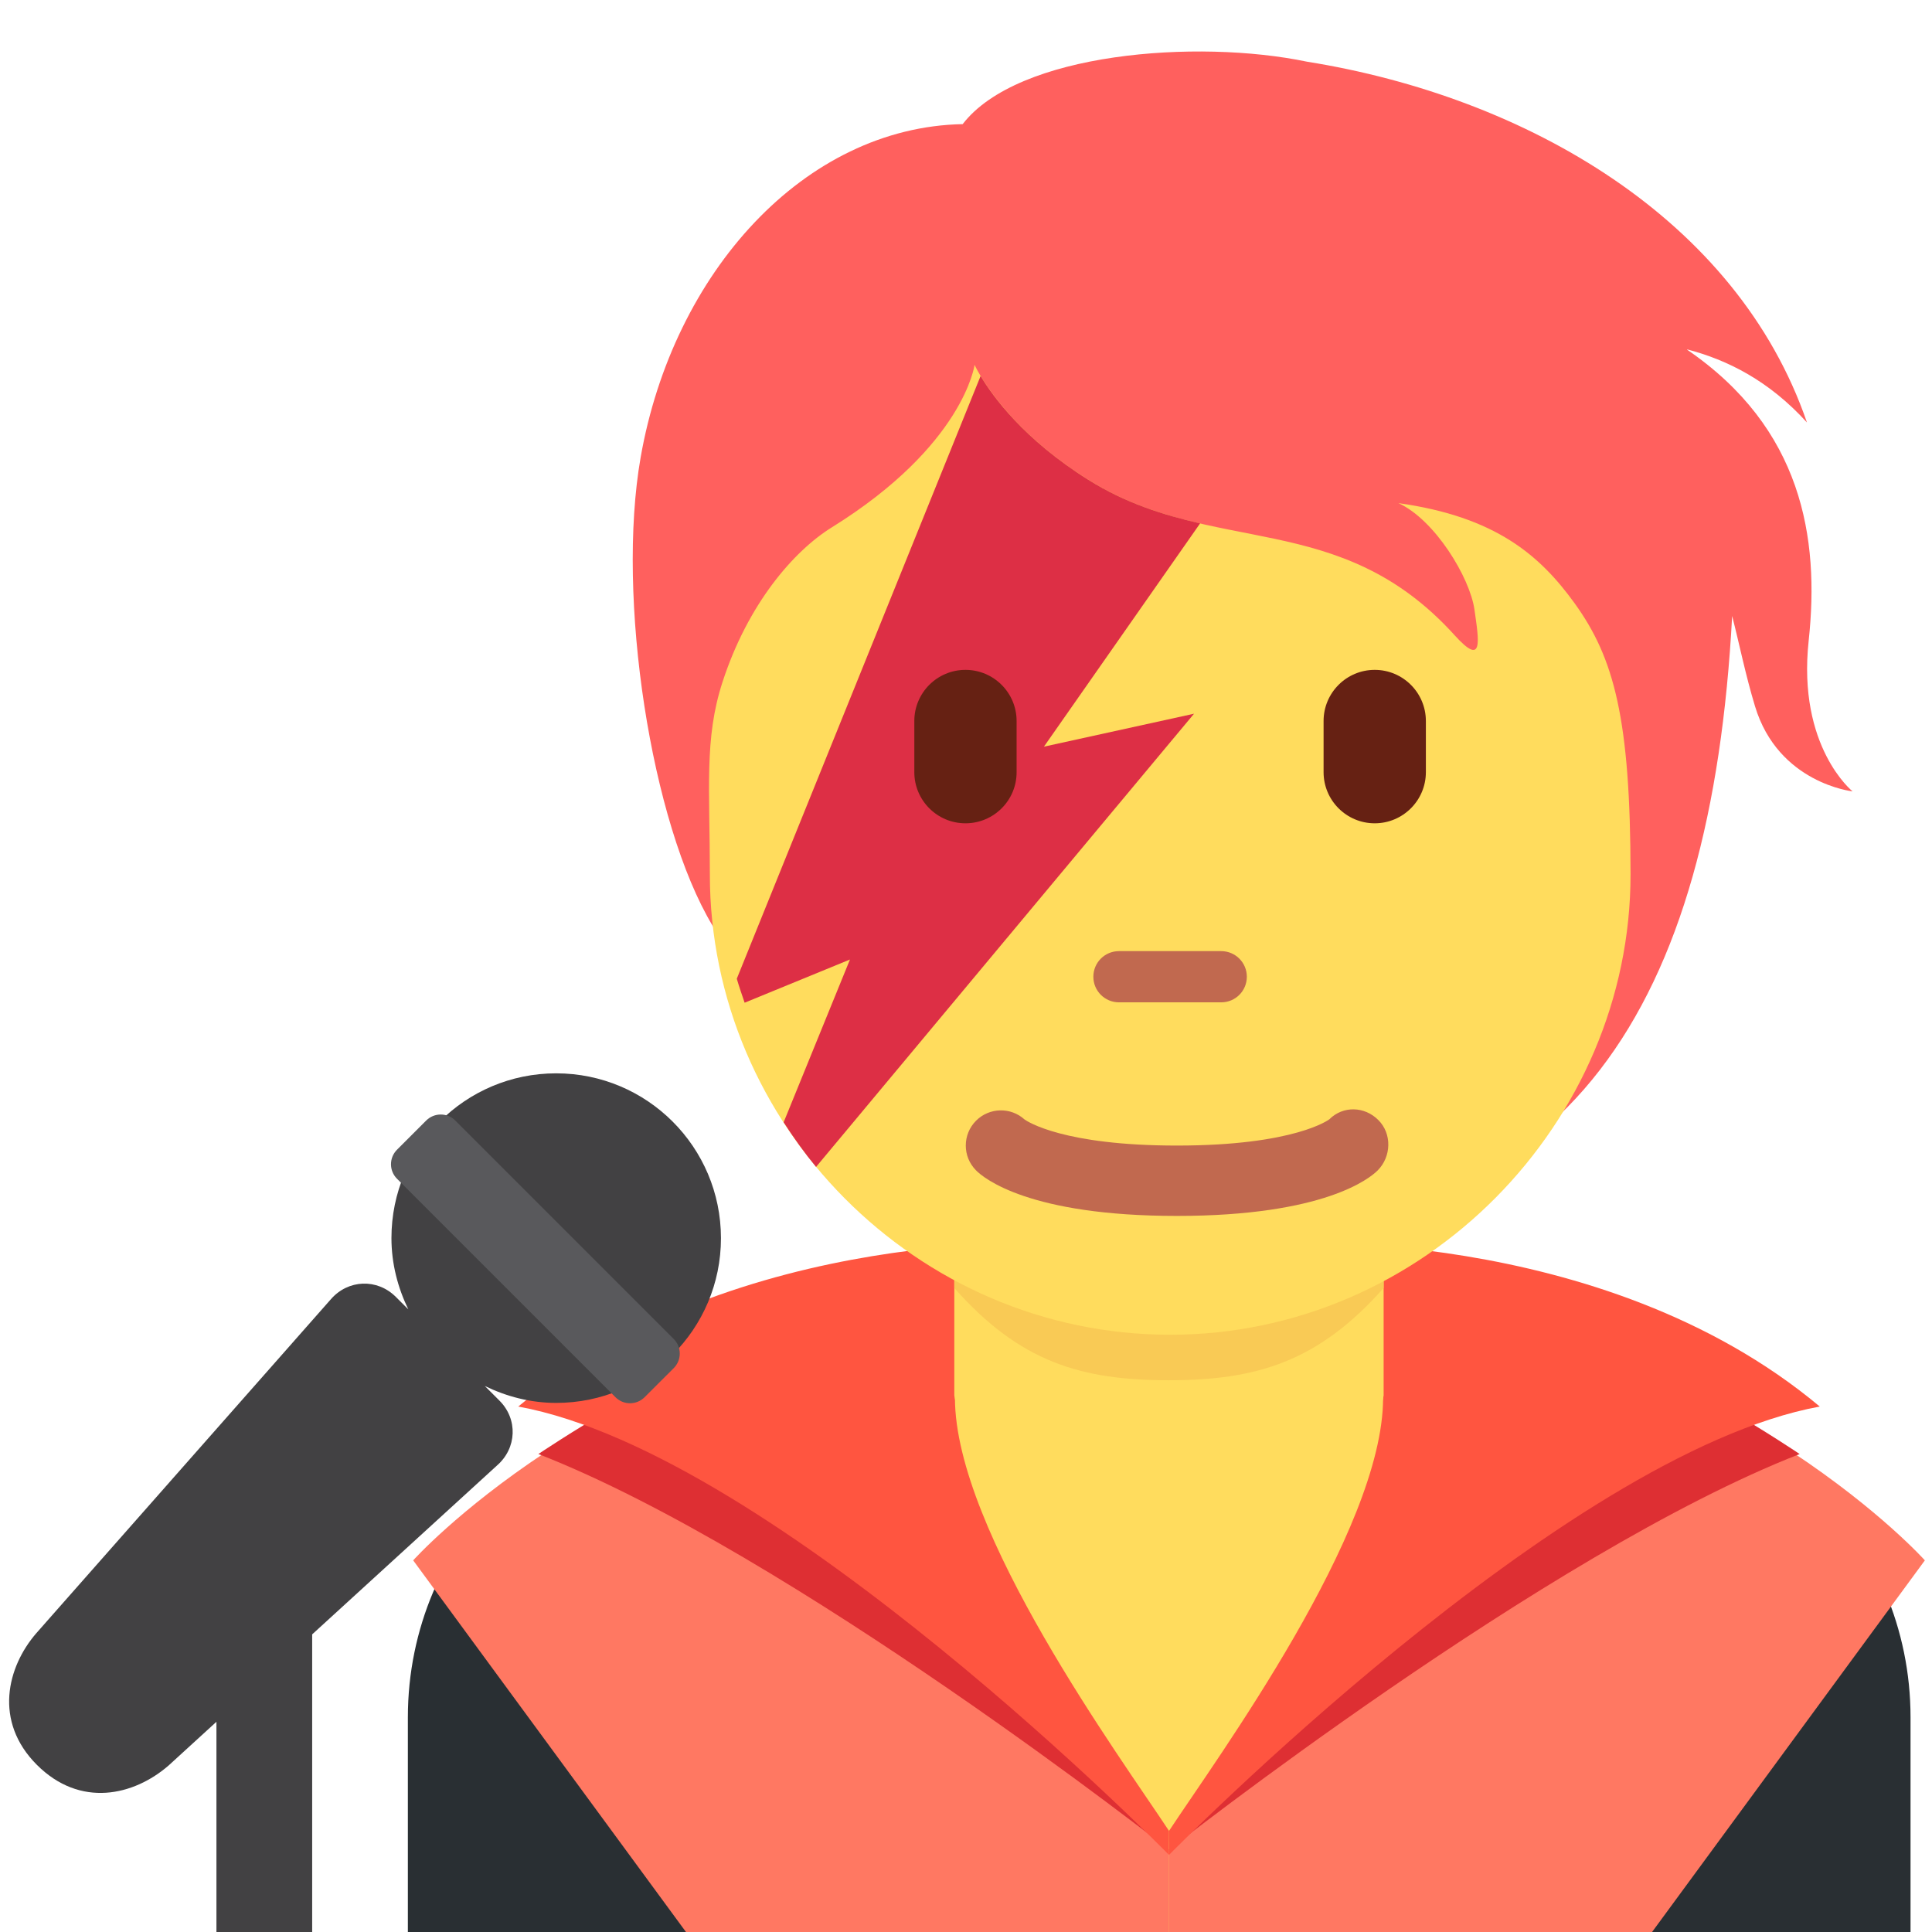
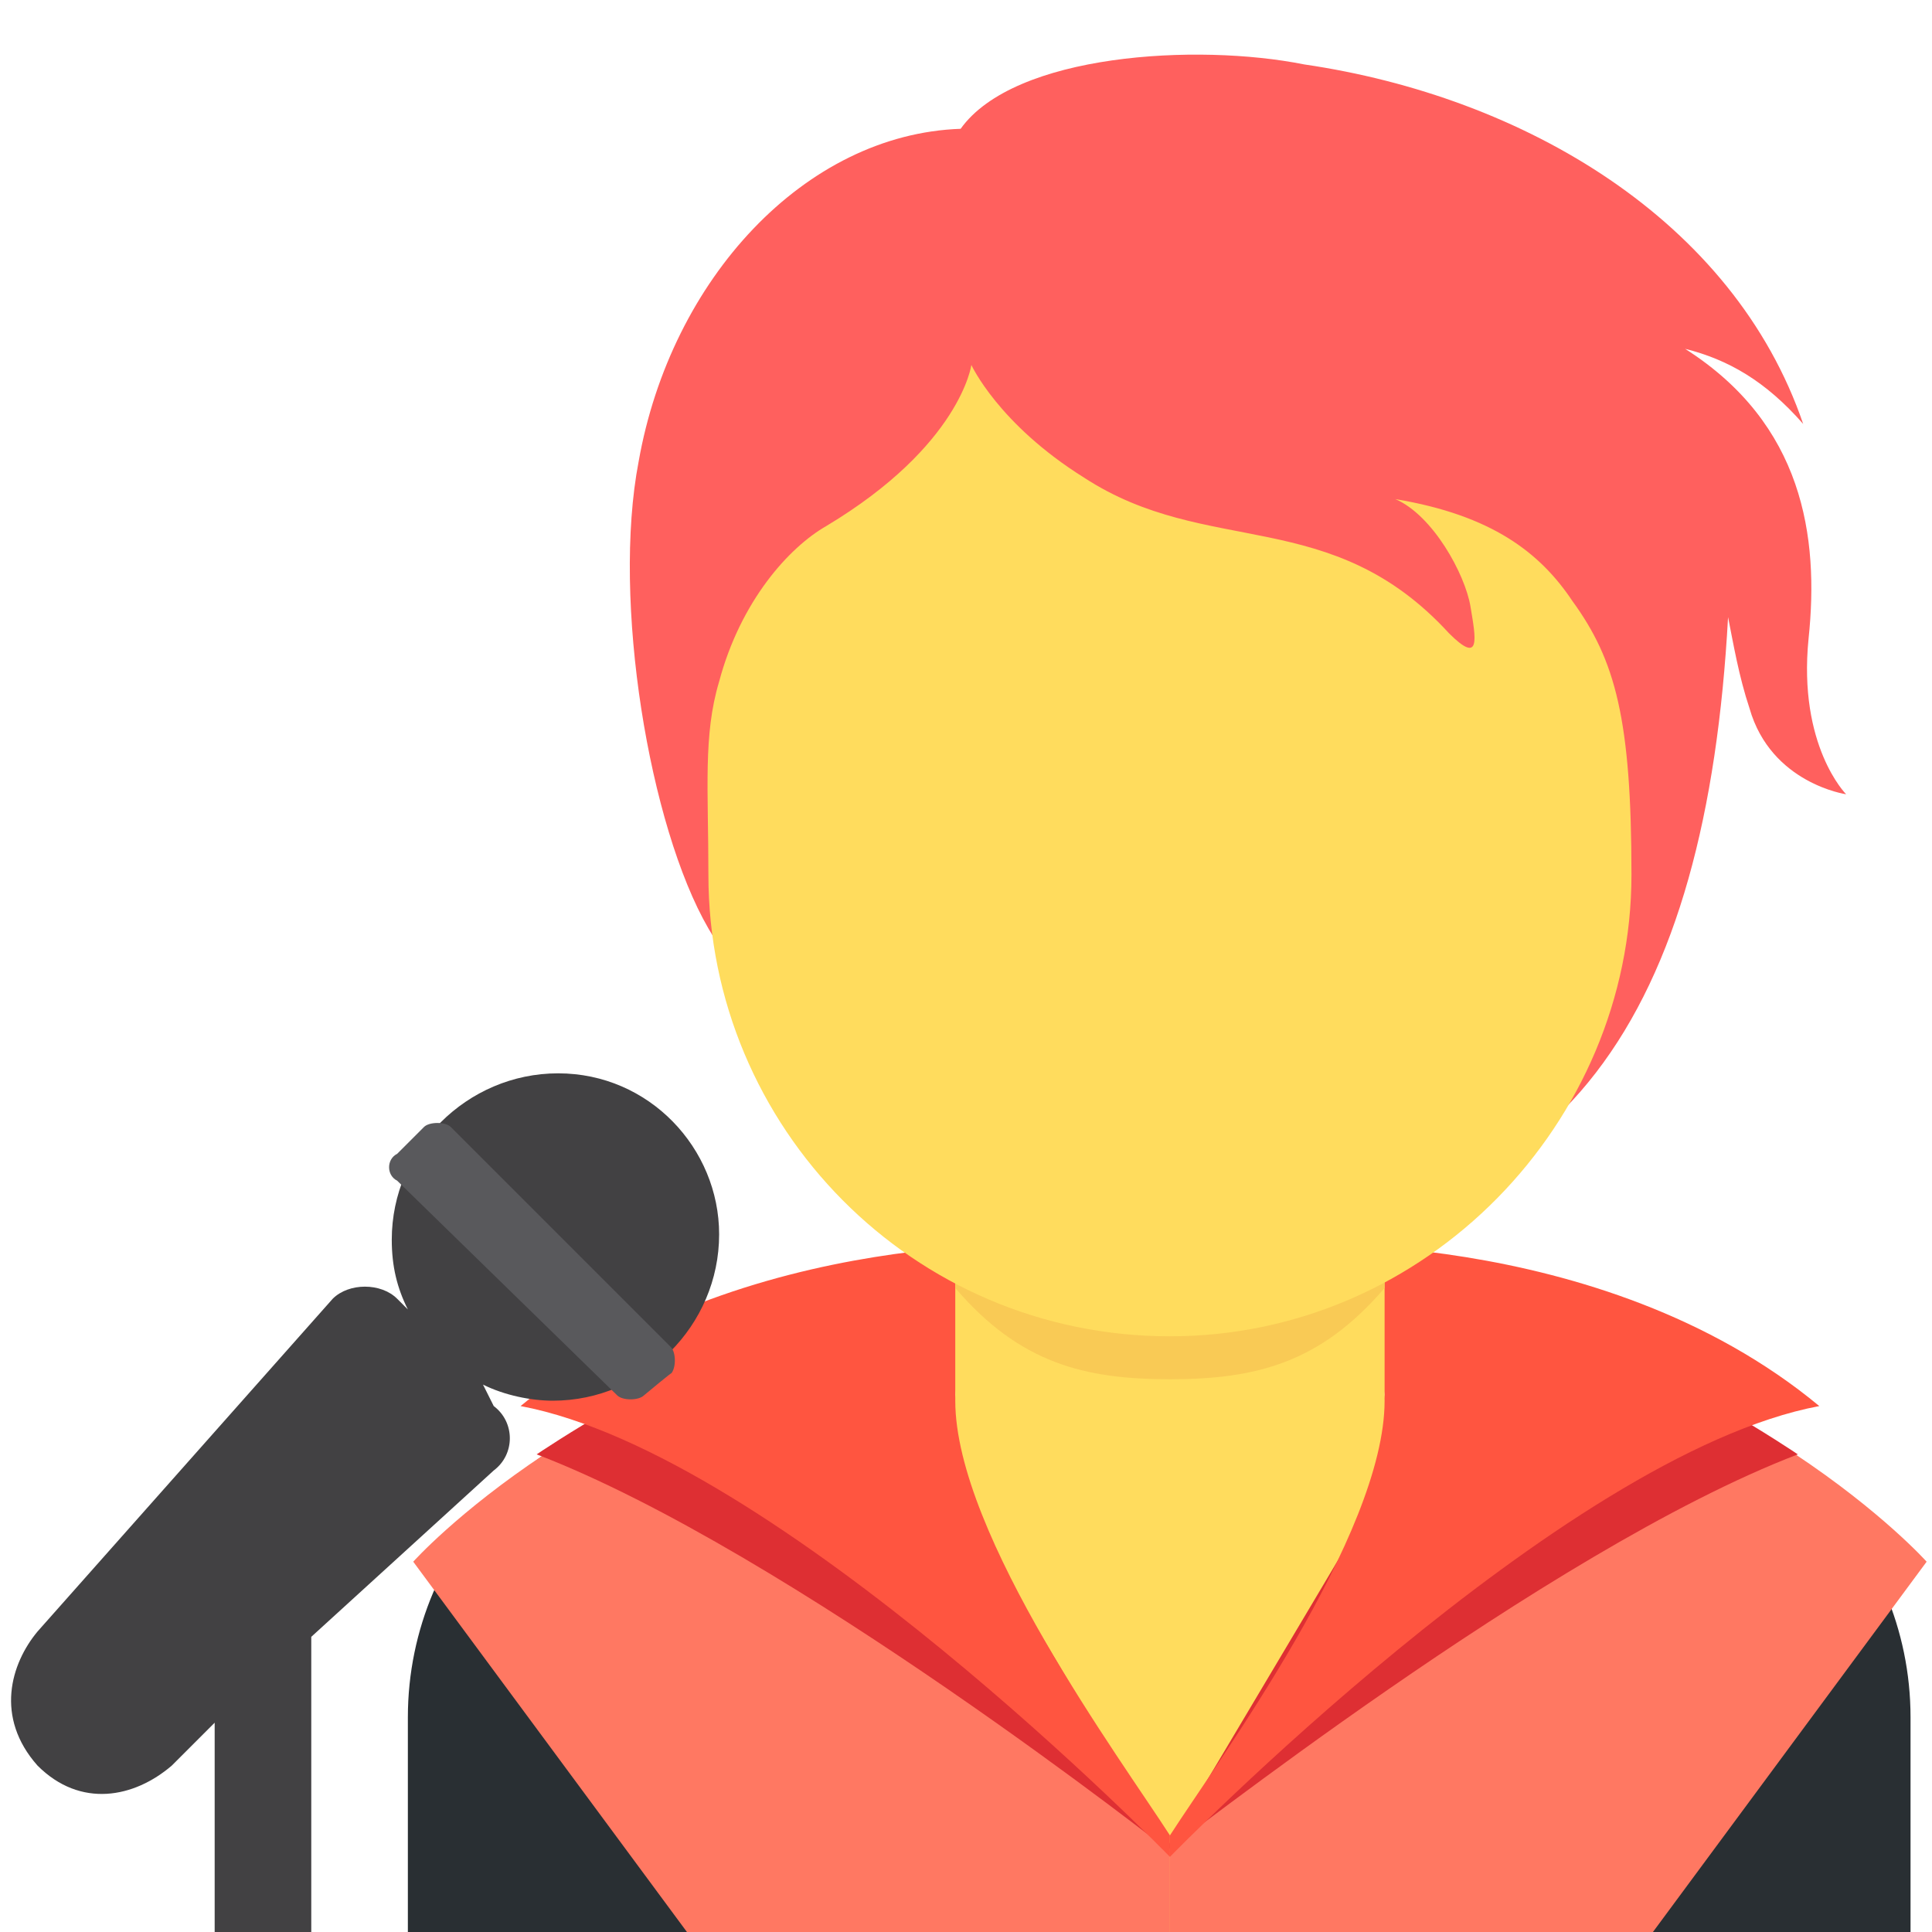
- <svg xmlns="http://www.w3.org/2000/svg" viewBox="0 0 36 36">
-   <path fill="#FFDC5D" d="M13.6 26h16v10h-16z" />
-   <path fill="#292F33" d="M29.6 26v10h6v-4c0-3.314-2.685-6-6-6zm-16 0c-3.313 0-6 2.686-6 6v4h6V26z" />
-   <path fill="#FF7862" d="M21.783 36h9.001l5.083-6.925s-3.333-3.729-9.771-4.95c0 1.304.988 3.337.988 3.337l-5.301 7.006V36z" />
-   <path fill="#FF7862" d="M21.783 36h-9.001l-5.083-6.925s3.333-3.729 9.771-4.95c0 1.304-.988 3.337-.988 3.337l5.301 7.006V36z" />
-   <path fill="#DE2F33" d="M33.534 27.094s-2.453-1.665-4.656-2.447c-3.058-1.086-2.375 1.939-2.375 1.939s-3.82 6.429-4.72 7.883c0-.001 7.034-5.535 11.751-7.375zm-23.502 0s2.453-1.665 4.656-2.447c3.058-1.086 2.375 1.939 2.375 1.939s3.82 6.429 4.72 7.883c0-.001-7.035-5.535-11.751-7.375z" />
-   <path fill="#FF5540" d="M21.784 34.563s7.333-7.479 12.125-8.354c-4.083-3.417-10.125-3.042-10.125-3.042 0 1.224 1.988 1.368 1.988 2.882 0 2.485-3.09 6.703-3.989 8.067l.001.447z" />
-   <path fill="#FF5540" d="M21.782 34.563s-7.333-7.479-12.125-8.354c4.083-3.417 10.125-3.042 10.125-3.042 0 1.224-1.988 1.368-1.988 2.882 0 2.485 3.09 6.703 3.989 8.067l-.001.447z" />
-   <path fill="#FFDC5D" d="M17.782 26s.5 3.5 4 3.5 4-3.5 4-3.5v-4h-8v4z" />
-   <path fill="#F9CA55" d="M17.782 24c1.216 1.374 2.355 1.719 3.996 1.719 1.639 0 2.787-.346 4.004-1.719v-1.625h-8V24z" />
-   <path fill="#FF605E" d="M33.702 11.938c.208-1.924-.128-3.959-2.262-5.42l-.004-.008c.751.196 1.524.581 2.234 1.362-1.301-3.789-5.222-6.067-9.318-6.723-2.05-.427-5.387-.171-6.414 1.164-2.944.057-5.397 2.759-6.001 6.212-.456 2.604.193 6.816 1.342 8.726 1.541 2.56 2.427-1.457 3.758-1.06 1.914 2.529 2.302 6.776 5.719 6.776 6.506 0 9.133-4.248 9.52-11.489.136.528.246 1.087.426 1.682.434 1.437 1.818 1.586 1.818 1.586s-1.032-.827-.818-2.808z" />
-   <path fill="#FFDC5D" d="M29.342 11.243c-.646-.894-1.472-1.614-3.284-1.868.68.311 1.331 1.387 1.416 1.982.085.595.17 1.076-.368.481-2.155-2.382-4.502-1.444-6.827-2.899-1.624-1.016-2.119-2.141-2.119-2.141s-.198 1.5-2.661 3.029c-.714.443-1.566 1.43-2.038 2.888-.34 1.048-.234 1.982-.234 3.578 0 4.66 3.841 8.578 8.578 8.578s8.578-3.953 8.578-8.578c-.002-2.898-.305-4.03-1.041-5.05z" />
-   <path fill="#DD2F45" d="M15.206 21.744l7.043-8.445-2.797.614 2.91-4.16c-.693-.16-1.39-.379-2.084-.814-1.203-.753-1.785-1.562-2.006-1.933l-4.543 11.231c.044.152.096.298.146.447l1.963-.805-1.236 3.033c.186.288.386.568.604.832z" />
-   <path fill="#C1694F" d="M22.756 18.677H20.85c-.263 0-.477-.213-.477-.477s.213-.477.477-.477h1.906c.263 0 .477.213.477.477s-.213.477-.477.477z" />
-   <path fill="#662113" d="M17.99 15.341c-.526 0-.953-.427-.953-.953v-.953c0-.526.427-.953.953-.953s.953.427.953.953v.953c.001.526-.426.953-.953.953zm7.626 0c-.526 0-.953-.427-.953-.953v-.953c0-.526.427-.953.953-.953s.953.427.953.953v.953c0 .526-.427.953-.953.953z" />
-   <path fill="#C1694F" d="M21.929 22.657c-2.754 0-3.6-.705-3.741-.848-.256-.256-.256-.671 0-.927.248-.248.646-.255.902-.023.052.037.721.487 2.839.487 2.2 0 2.836-.485 2.842-.49.256-.255.657-.243.913.015.256.256.242.683-.014.939-.142.142-.987.847-3.741.847" />
-   <path fill="#424143" d="M10.363 20c-1.695 0-3.069 1.374-3.069 3.07 0 .478.119.925.314 1.328l-.232-.232c-.347-.347-.89-.327-1.212.045L.676 30.433c-.544.628-.798 1.643.011 2.452.809.809 1.807.574 2.454.013l.892-.815V36h1.784v-5.546l3.443-3.146c.372-.323.393-.865.045-1.211l-.271-.271c.404.196.851.315 1.33.315 1.696 0 3.07-1.374 3.07-3.07C13.433 21.374 12.058 20 10.363 20z" />
-   <path fill="#59595C" d="M12.011 26.035c-.15.15-.393.15-.543 0l-4.07-4.07c-.15-.15-.15-.392 0-.542l.543-.543c.15-.15.393-.15.543 0l4.07 4.07c.15.15.15.393 0 .543l-.543.542z" />
+ <svg xmlns="http://www.w3.org/2000/svg" version="1.1" id="Layer_1" x="0px" y="0px" viewBox="0 0 36 36" style="enable-background:new 0 0 36 36;" xml:space="preserve">
+   <style type="text/css">
+ 	.st0{fill:#FFDC5D;}
+ 	.st1{fill:#292F33;}
+ 	.st2{fill:#FF7862;}
+ 	.st3{fill:#DE2F33;}
+ 	.st4{fill:#FF5540;}
+ 	.st5{fill:#F9CA55;}
+ 	.st6{fill:#FF605E;}
+ 	.st7{fill:#424143;}
+ 	.st8{fill:#59595C;}
+ </style>
+   <path class="st0" d="M13.6,26h16v10h-16V26z" />
+   <path class="st1" d="M29.6,26v10h6v-4C35.6,28.7,32.9,26,29.6,26z M13.6,26c-3.3,0-6,2.7-6,6v4h6V26z" />
+   <path class="st2" d="M21.8,36h9l5.1-6.9c0,0-3.3-3.7-9.8-5c0,1.3,1,3.3,1,3.3l-5.3,7V36z" />
+   <path class="st2" d="M21.8,36h-9l-5.1-6.9c0,0,3.3-3.7,9.8-5c0,1.3-1,3.3-1,3.3l5.3,7V36z" />
+   <path class="st3" d="M33.5,27.1c0,0-2.5-1.7-4.7-2.4c-3.1-1.1-2.4,1.9-2.4,1.9s-3.8,6.4-4.7,7.9C21.8,34.5,28.8,28.9,33.5,27.1z   M10,27.1c0,0,2.5-1.7,4.7-2.4c3.1-1.1,2.4,1.9,2.4,1.9s3.8,6.4,4.7,7.9C21.8,34.5,14.7,28.9,10,27.1z" />
+   <path class="st4" d="M21.8,34.6c0,0,7.3-7.5,12.1-8.4c-4.1-3.4-10.1-3-10.1-3c0,1.2,2,1.4,2,2.9c0,2.5-3.1,6.7-4,8.1L21.8,34.6z" />
+   <path class="st4" d="M21.8,34.6c0,0-7.3-7.5-12.1-8.4c4.1-3.4,10.1-3,10.1-3c0,1.2-2,1.4-2,2.9c0,2.5,3.1,6.7,4,8.1L21.8,34.6z" />
+   <path class="st0" d="M17.8,26c0,0,0.5,3.5,4,3.5s4-3.5,4-3.5v-4h-8V26z" />
+   <path class="st5" d="M17.8,24c1.2,1.4,2.4,1.7,4,1.7c1.6,0,2.8-0.3,4-1.7v-1.6h-8V24z" />
+   <path class="st6" d="M33.7,11.9c0.2-1.9-0.1-4-2.3-5.4l0,0c0.8,0.2,1.5,0.6,2.2,1.4c-1.3-3.8-5.2-6.1-9.3-6.7  c-2-0.4-5.4-0.2-6.4,1.2c-2.9,0.1-5.4,2.8-6,6.2c-0.5,2.6,0.2,6.8,1.3,8.7c1.5,2.6,2.4-1.5,3.8-1.1c1.9,2.5,2.3,6.8,5.7,6.8  c6.5,0,9.1-4.2,9.5-11.5c0.1,0.5,0.2,1.1,0.4,1.7c0.4,1.4,1.8,1.6,1.8,1.6S33.5,13.9,33.7,11.9z" />
+   <path class="st0" d="M29.3,11.2c-0.6-0.9-1.5-1.6-3.3-1.9c0.7,0.3,1.3,1.4,1.4,2c0.1,0.6,0.2,1.1-0.4,0.5c-2.2-2.4-4.5-1.4-6.8-2.9  c-1.6-1-2.1-2.1-2.1-2.1s-0.2,1.5-2.7,3c-0.7,0.4-1.6,1.4-2,2.9c-0.3,1-0.2,2-0.2,3.6c0,4.7,3.8,8.6,8.6,8.6s8.6-4,8.6-8.6  C30.4,13.4,30.1,12.3,29.3,11.2z" />
+   <path class="st7" d="M10.4,20c-1.7,0-3.1,1.4-3.1,3.1c0,0.5,0.1,0.9,0.3,1.3l-0.2-0.2c-0.3-0.3-0.9-0.3-1.2,0l-5.5,6.2  c-0.5,0.6-0.8,1.6,0,2.5c0.8,0.8,1.8,0.6,2.5,0L4,32.1V36h1.8v-5.5l3.4-3.1c0.4-0.3,0.4-0.9,0-1.2L9,25.8c0.4,0.2,0.9,0.3,1.3,0.3  c1.7,0,3.1-1.4,3.1-3.1C13.4,21.4,12.1,20,10.4,20z" />
+   <path class="st8" d="M12,26c-0.1,0.1-0.4,0.1-0.5,0L7.4,22c-0.2-0.1-0.2-0.4,0-0.5l0.5-0.5c0.1-0.1,0.4-0.1,0.5,0l4.1,4.1  c0.1,0.1,0.1,0.4,0,0.5C12.6,25.5,12,26,12,26z" />
</svg>
